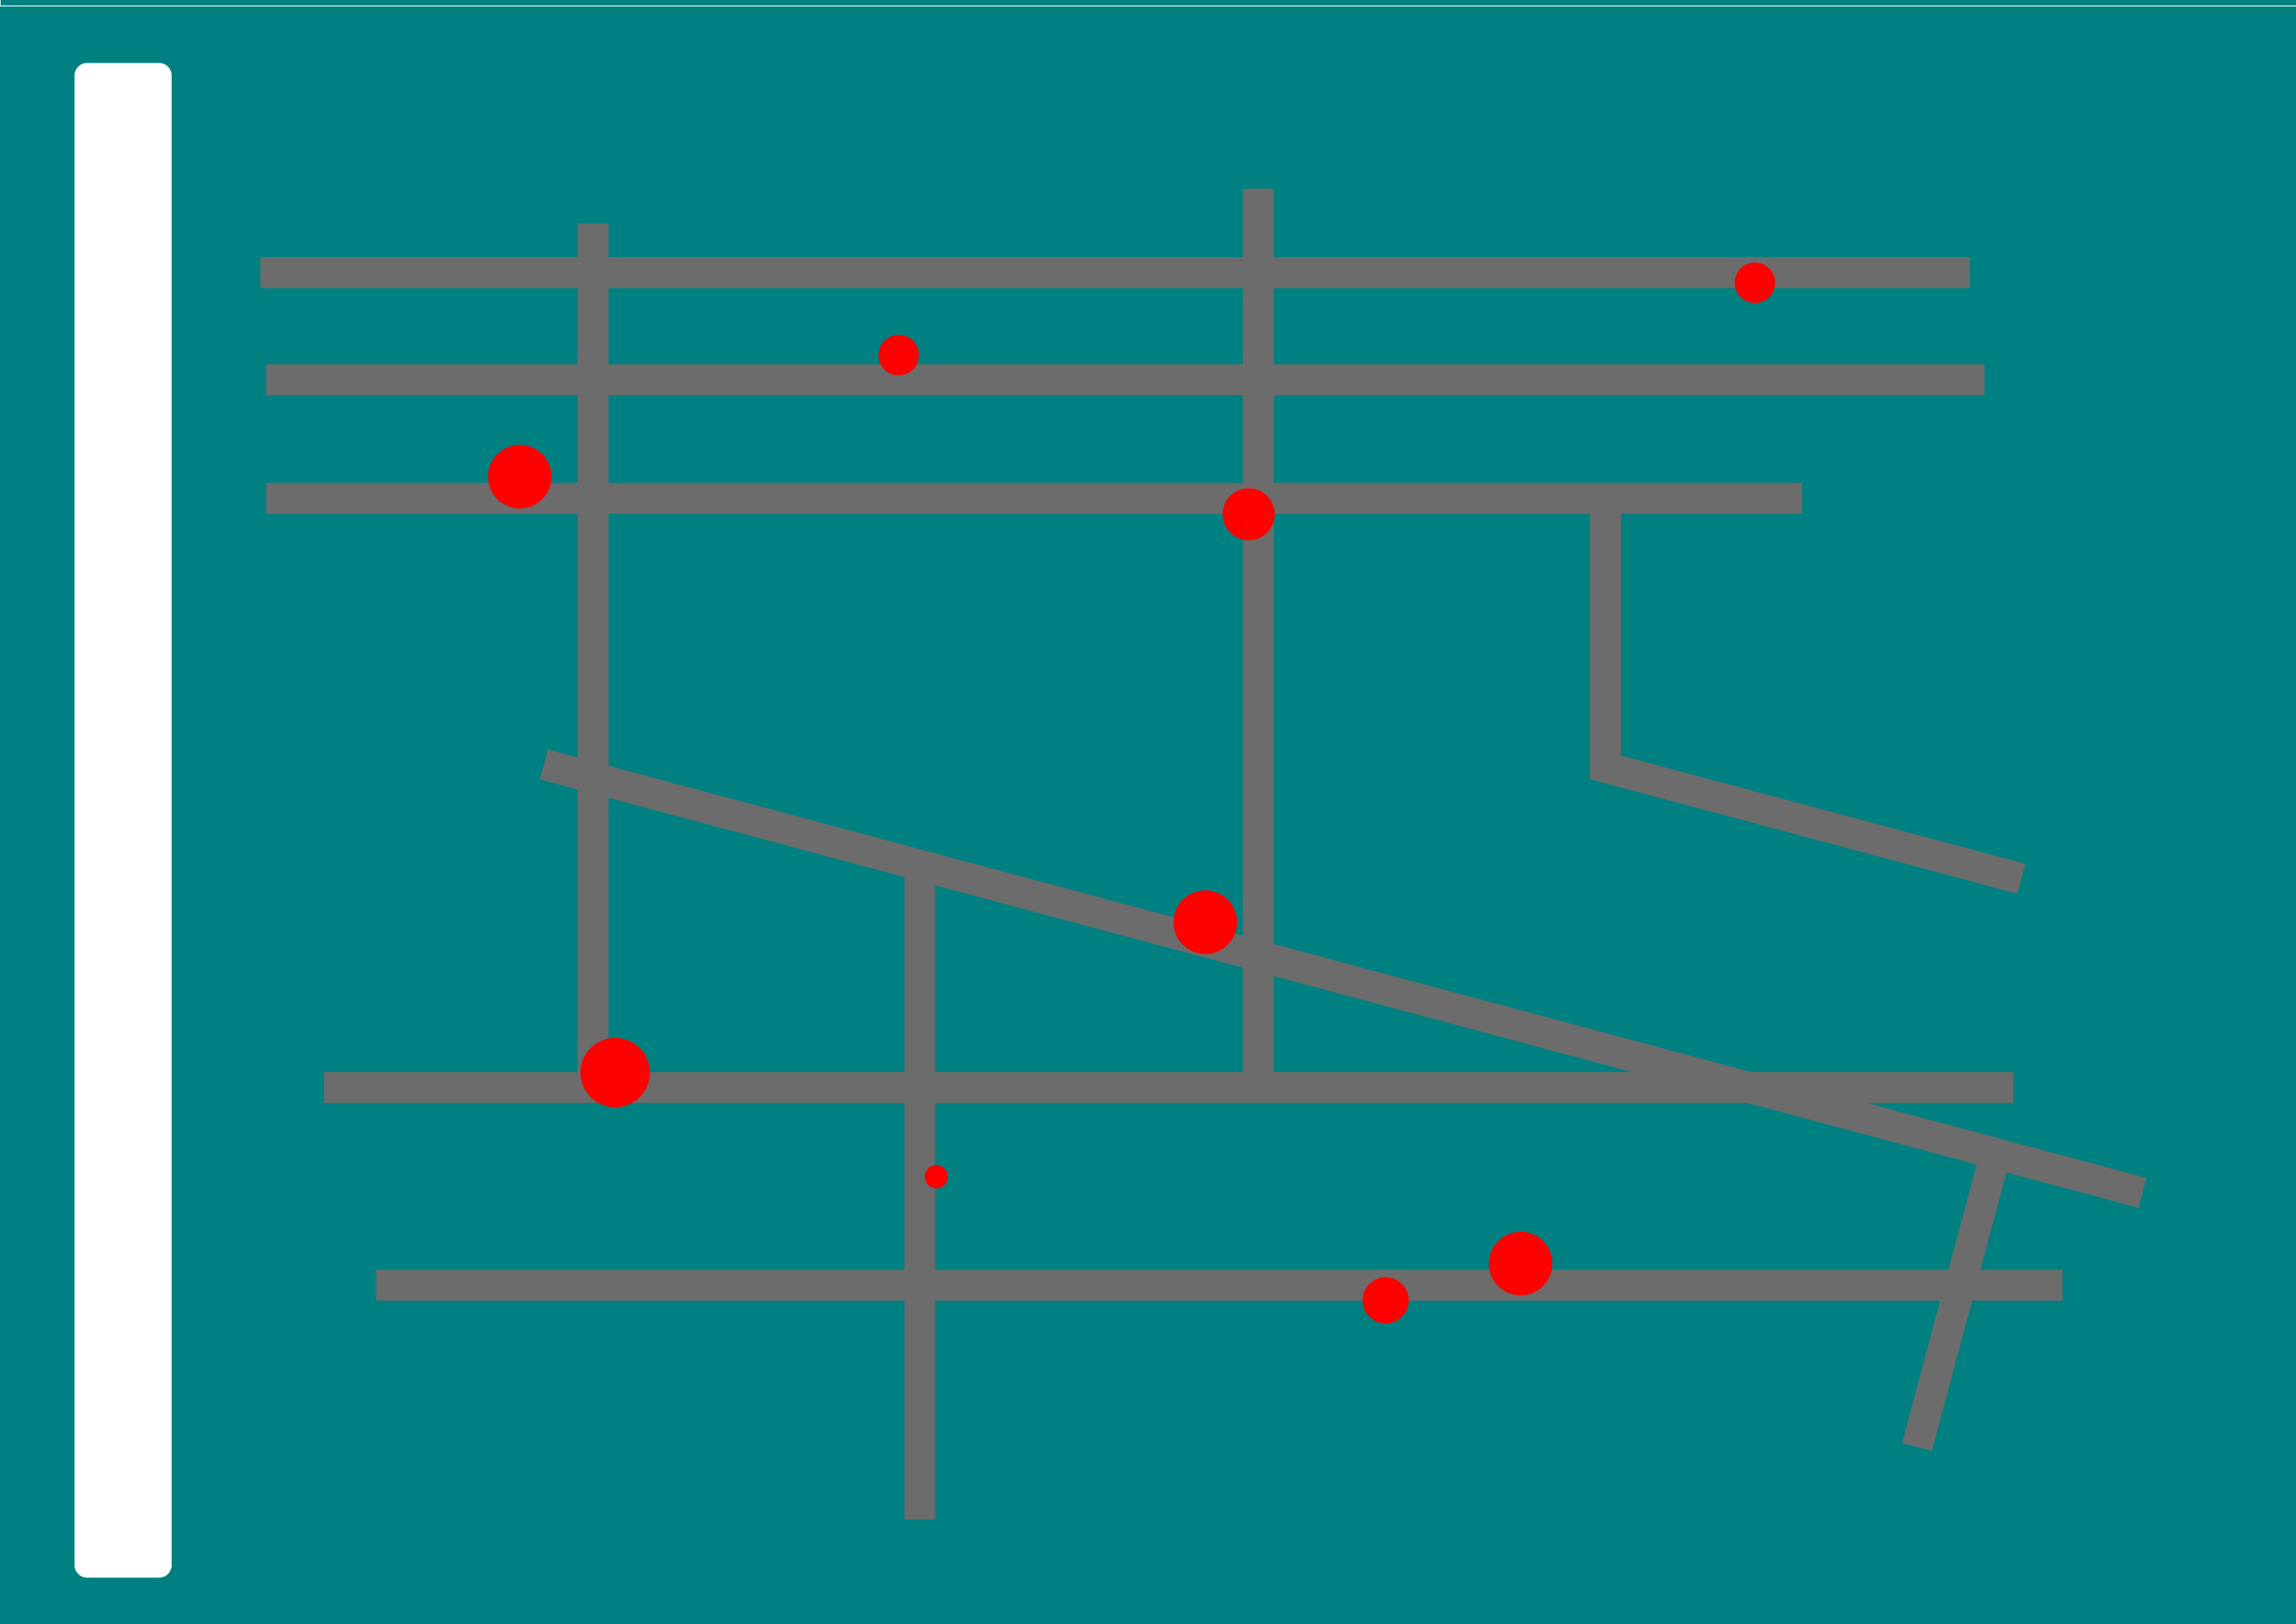
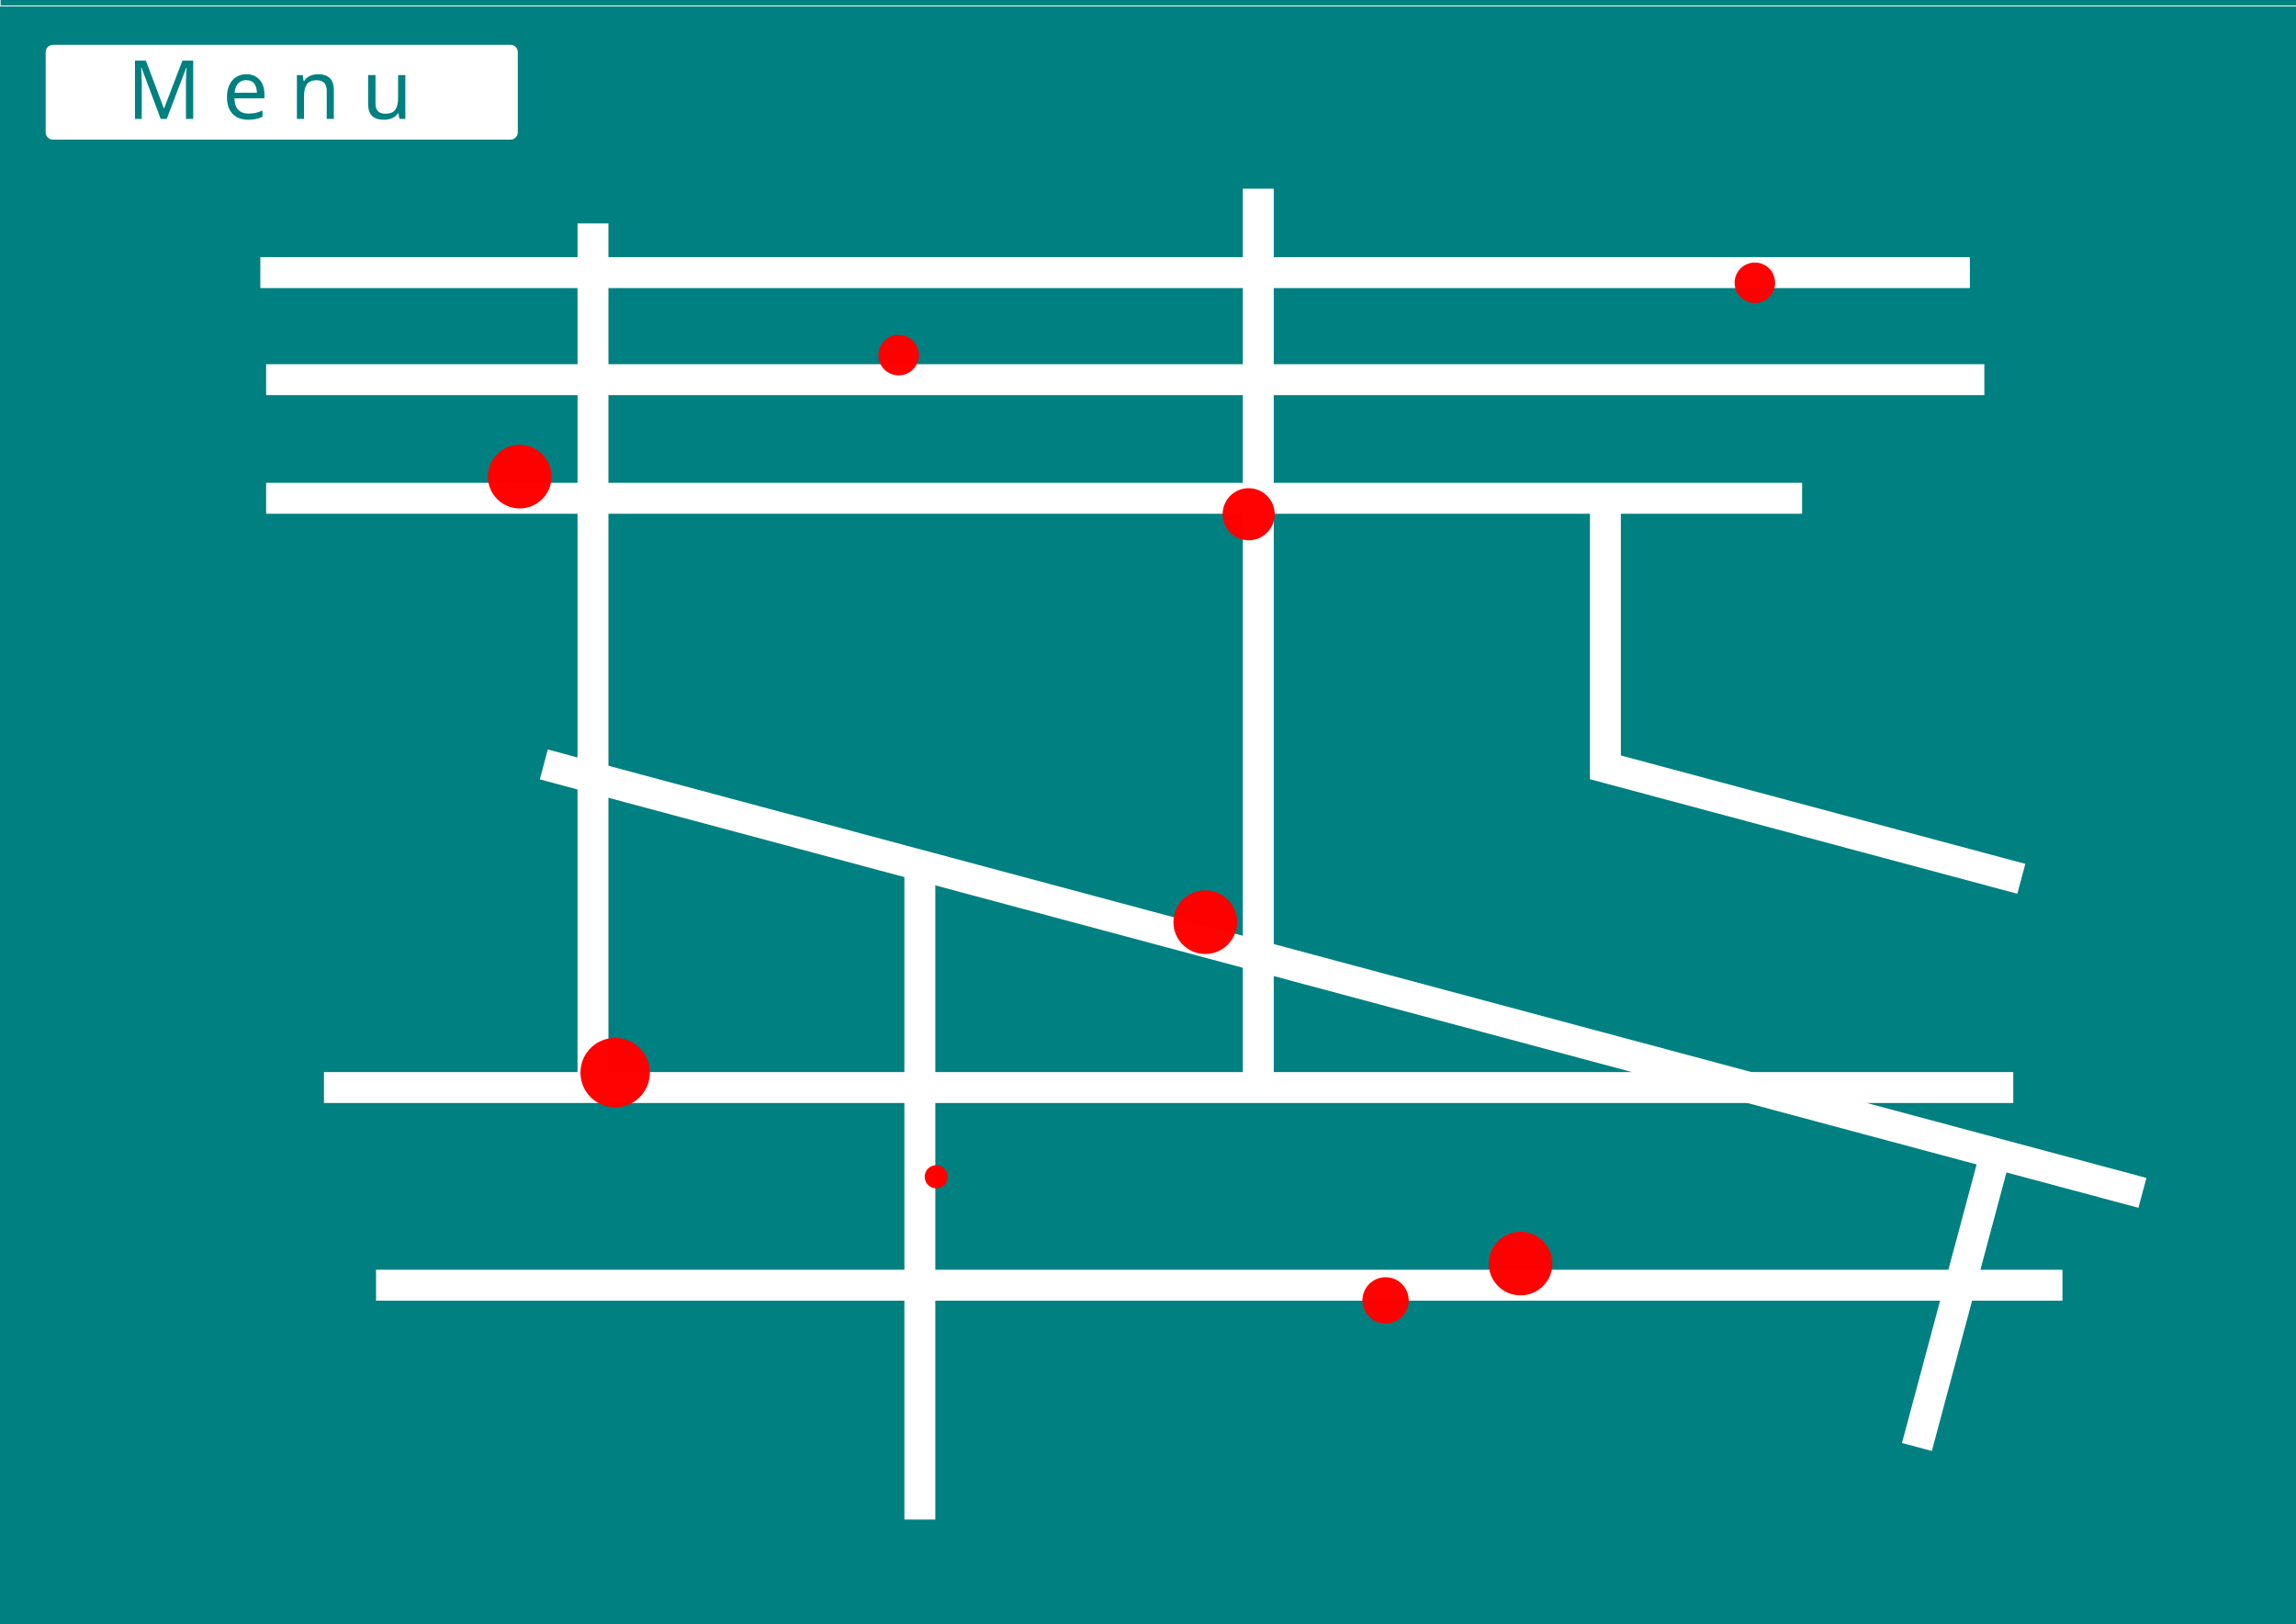
<svg xmlns="http://www.w3.org/2000/svg" width="297mm" height="210mm" viewBox="0 0 297 210" version="1.1" id="svg8">
  <defs id="defs2">
    <marker style="overflow:visible" id="Arrow1Lstart" refX="0.0" refY="0.0" orient="auto">
      <path transform="scale(0.8) translate(12.5,0)" style="fill-rule:evenodd;stroke:#000000;stroke-width:1.0pt" d="M 0.0,0.0 L 5.0,-5.0 L -12.5,0.0 L 5.0,5.0 L 0.0,0.0 z " id="path961" />
    </marker>
  </defs>
  <g id="layer1" transform="translate(0,-87)" style="display:inline">
    <rect style="fill:#008080;fill-opacity:1;stroke:none;stroke-width:0.499;stroke-miterlimit:4;stroke-dasharray:none;stroke-dashoffset:0;stroke-opacity:1" id="rect817" width="299.49" height="212.996" x="0.024" y="87.034" />
    <text xml:space="preserve" style="font-style:normal;font-weight:normal;font-size:22.051px;line-height:1.25;font-family:sans-serif;letter-spacing:0px;word-spacing:0px;fill:none;fill-opacity:1;stroke:#6c6c6c;stroke-width:4;stroke-miterlimit:4;stroke-dasharray:none;stroke-opacity:1" x="52.841" y="205.747" id="text821">
      <tspan id="tspan819" x="52.841" y="205.747" style="fill:none;stroke-width:4;stroke-miterlimit:4;stroke-dasharray:none;stroke:#6c6c6c;stroke-opacity:1;fill-opacity:1">Data</tspan>
    </text>
    <text id="text825" y="205.656" x="206.039" style="font-style:normal;font-weight:normal;font-size:22.051px;line-height:1.25;font-family:sans-serif;letter-spacing:0px;word-spacing:0px;fill:none;fill-opacity:1;stroke:#6c6c6c;stroke-width:4;stroke-miterlimit:4;stroke-dasharray:none;stroke-opacity:1" xml:space="preserve">
      <tspan style="fill:none;stroke-width:4;stroke-miterlimit:4;stroke-dasharray:none;stroke:#6c6c6c;stroke-opacity:1;fill-opacity:1" y="205.656" x="206.039" id="tspan823">Nav</tspan>
    </text>
  </g>
  <g id="layer2">
    <g id="layer1-3" transform="translate(0,-87)" style="display:inline">
      <rect style="fill:#008080;fill-opacity:1;stroke:none;stroke-width:0.499;stroke-miterlimit:4;stroke-dasharray:none;stroke-dashoffset:0;stroke-opacity:1" id="rect817-5" width="299.49" height="212.996" x="0.024" y="87.034" />
      <text xml:space="preserve" style="font-style:normal;font-weight:normal;font-size:22.051px;line-height:1.25;font-family:sans-serif;letter-spacing:0px;word-spacing:0px;fill:none;fill-opacity:1;stroke:#6c6c6c;stroke-width:4;stroke-miterlimit:4;stroke-dasharray:none;stroke-opacity:1" x="52.841" y="205.747" id="text821-6">
        <tspan id="tspan819-2" x="52.841" y="205.747" style="fill:none;fill-opacity:1;stroke:#6c6c6c;stroke-width:4;stroke-miterlimit:4;stroke-dasharray:none;stroke-opacity:1">Data</tspan>
      </text>
      <text id="text825-9" y="205.656" x="206.039" style="font-style:normal;font-weight:normal;font-size:22.051px;line-height:1.25;font-family:sans-serif;letter-spacing:0px;word-spacing:0px;fill:none;fill-opacity:1;stroke:#6c6c6c;stroke-width:4;stroke-miterlimit:4;stroke-dasharray:none;stroke-opacity:1" xml:space="preserve">
        <tspan style="fill:none;fill-opacity:1;stroke:#6c6c6c;stroke-width:4;stroke-miterlimit:4;stroke-dasharray:none;stroke-opacity:1" y="205.656" x="206.039" id="tspan823-1">Nav</tspan>
      </text>
    </g>
    <rect y="0.034" x="0.024" height="212.996" width="299.49" id="rect868-7" style="fill:#008080;fill-opacity:1;stroke:none;stroke-width:0.5;stroke-miterlimit:4;stroke-dasharray:none;stroke-dashoffset:0;stroke-opacity:1" />
    <path id="path872-0" d="m 33.676,35.259 h 221.139" style="fill:none;fill-opacity:1;stroke:#6c6c6c;stroke-width:4;stroke-linecap:butt;stroke-linejoin:miter;stroke-miterlimit:4;stroke-dasharray:none;stroke-opacity:1" />
    <path id="path874-9" d="M 34.424,49.104 H 256.686" style="fill:none;fill-opacity:1;stroke:#6c6c6c;stroke-width:4;stroke-linecap:butt;stroke-linejoin:miter;stroke-miterlimit:4;stroke-dasharray:none;stroke-opacity:1" />
    <path id="path876-3" d="M 34.424,64.445 H 233.112" style="fill:none;fill-opacity:1;stroke:#6c6c6c;stroke-width:4;stroke-linecap:butt;stroke-linejoin:miter;stroke-miterlimit:4;stroke-dasharray:none;stroke-opacity:1" />
    <path id="path878-6" d="M 76.706,28.898 V 141.9" style="fill:none;fill-opacity:1;stroke:#6c6c6c;stroke-width:4;stroke-linecap:butt;stroke-linejoin:miter;stroke-miterlimit:4;stroke-dasharray:none;stroke-opacity:1" />
    <path id="path880-0" d="M 162.767,24.408 V 140.029" style="fill:none;fill-opacity:1;stroke:#6c6c6c;stroke-width:4;stroke-linecap:butt;stroke-linejoin:miter;stroke-miterlimit:4;stroke-dasharray:none;stroke-opacity:1" />
    <path id="path882-6" d="M 70.345,98.869 226.304,140.658 H 41.908" style="fill:none;fill-opacity:1;stroke:#6c6c6c;stroke-width:4;stroke-linecap:butt;stroke-linejoin:miter;stroke-miterlimit:4;stroke-dasharray:none;stroke-opacity:1" />
    <path id="path884-2" d="m 118.988,111.966 v 84.564" style="fill:none;fill-opacity:1;stroke:#6c6c6c;stroke-width:4;stroke-linecap:butt;stroke-linejoin:miter;stroke-miterlimit:4;stroke-dasharray:none;stroke-opacity:1" />
    <path id="path886-6" d="m 260.427,140.658 h -34.124 l 50.833,13.621" style="fill:none;fill-opacity:1;stroke:#6c6c6c;stroke-width:4;stroke-linecap:butt;stroke-linejoin:miter;stroke-miterlimit:4;stroke-dasharray:none;stroke-opacity:1" />
    <path id="path888-1" d="m 258.182,149.009 -10.218,38.135" style="fill:none;fill-opacity:1;stroke:#6c6c6c;stroke-width:4;stroke-linecap:butt;stroke-linejoin:miter;stroke-miterlimit:4;stroke-dasharray:none;stroke-opacity:1" />
    <path id="path890-8" d="M 266.788,166.221 H 48.643" style="fill:none;fill-opacity:1;stroke:#6c6c6c;stroke-width:4;stroke-linecap:butt;stroke-linejoin:miter;stroke-miterlimit:4;stroke-dasharray:none;stroke-opacity:1" />
    <path id="path892-7" d="M 207.668,64.445 V 99.244 L 261.47,113.66" style="fill:none;fill-opacity:1;stroke:#6c6c6c;stroke-width:4;stroke-linecap:butt;stroke-linejoin:miter;stroke-miterlimit:4;stroke-dasharray:none;stroke-opacity:1" />
    <circle r="2.993" cy="168.183" cx="179.231" id="path894-9" style="fill:#ff0000;fill-opacity:0.99;stroke:none;stroke-width:4;stroke-linejoin:round;stroke-miterlimit:4;stroke-dasharray:none;stroke-dashoffset:0;stroke-opacity:1" />
    <circle style="fill:#ff0000;fill-opacity:0.99;stroke:none;stroke-width:5.5;stroke-linejoin:round;stroke-miterlimit:4;stroke-dasharray:none;stroke-dashoffset:0;stroke-opacity:1" id="circle898-2" cx="196.693" cy="163.42" r="4.116" />
    <circle r="4.116" cy="119.268" cx="155.908" id="circle900-0" style="fill:#ff0000;fill-opacity:0.99;stroke:none;stroke-width:5.5;stroke-linejoin:round;stroke-miterlimit:4;stroke-dasharray:none;stroke-dashoffset:0;stroke-opacity:1" />
    <circle style="fill:#ff0000;fill-opacity:0.99;stroke:none;stroke-width:2;stroke-linejoin:round;stroke-miterlimit:4;stroke-dasharray:none;stroke-dashoffset:0;stroke-opacity:1" id="circle902-2" cx="121.109" cy="152.195" r="1.497" />
    <circle style="fill:#ff0000;fill-opacity:0.99;stroke:none;stroke-width:4.5;stroke-linejoin:round;stroke-miterlimit:4;stroke-dasharray:none;stroke-dashoffset:0;stroke-opacity:1" id="circle904-3" cx="161.521" cy="66.509" r="3.368" />
    <circle style="fill:#ff0000;fill-opacity:0.99;stroke:none;stroke-width:5.5;stroke-linejoin:round;stroke-miterlimit:4;stroke-dasharray:none;stroke-dashoffset:0;stroke-opacity:1" id="circle906-7" cx="67.228" cy="61.644" r="4.116" />
    <circle r="2.619" cy="45.929" cx="116.245" id="circle908-5" style="fill:#ff0000;fill-opacity:0.99;stroke:none;stroke-width:3.5;stroke-linejoin:round;stroke-miterlimit:4;stroke-dasharray:none;stroke-dashoffset:0;stroke-opacity:1" />
    <circle style="fill:#ff0000;fill-opacity:0.99;stroke:none;stroke-width:3.5;stroke-linejoin:round;stroke-miterlimit:4;stroke-dasharray:none;stroke-dashoffset:0;stroke-opacity:1" id="circle910-9" cx="227.002" cy="36.574" r="2.619" />
    <circle r="4.49" cy="138.725" cx="79.576" id="circle912-2" style="fill:#ff0000;fill-opacity:0.99;stroke:none;stroke-width:6;stroke-linejoin:round;stroke-miterlimit:4;stroke-dasharray:none;stroke-dashoffset:0;stroke-opacity:1" />
    <rect y="12.263" x="13.234" height="187.667" width="62.318" id="rect870-2" style="fill:#008080;fill-opacity:1;stroke:#ffffff;stroke-width:4;stroke-linejoin:round;stroke-miterlimit:4;stroke-dasharray:none;stroke-dashoffset:0;stroke-opacity:1" />
    <rect y="12.06" x="63.236" height="187.869" width="12.316" id="rect933" style="fill:#ffffff;fill-opacity:0.99;stroke:none;stroke-width:4;stroke-linejoin:round;stroke-miterlimit:4;stroke-dasharray:none;stroke-dashoffset:0;stroke-opacity:1" />
    <text id="text937" y="25.712" x="17.431" style="font-style:normal;font-weight:normal;font-size:10.583px;line-height:1.25;font-family:sans-serif;letter-spacing:0px;word-spacing:0px;fill:#ffffff;fill-opacity:1;stroke:none;stroke-width:0.265" xml:space="preserve">
      <tspan style="fill:#ffffff;stroke-width:0.265" y="25.712" x="17.431" id="tspan935">Settings</tspan>
    </text>
    <text id="text941" y="61.142" x="29.266" style="font-style:normal;font-weight:normal;font-size:6.35px;line-height:1.25;font-family:sans-serif;letter-spacing:0px;word-spacing:0px;fill:#ffffff;fill-opacity:1;stroke:none;stroke-width:0.265" xml:space="preserve">
      <tspan style="font-size:6.35px;fill:#ffffff;stroke-width:0.265" y="61.142" x="29.266" id="tspan939">Heatmap</tspan>
    </text>
    <text xml:space="preserve" style="font-style:normal;font-weight:normal;font-size:6.35px;line-height:1.25;font-family:sans-serif;letter-spacing:0px;word-spacing:0px;fill:#ffffff;fill-opacity:1;stroke:none;stroke-width:0.265" x="29.266" y="68.021" id="text945">
      <tspan id="tspan955" x="29.266" y="68.021" style="font-size:6.35px;fill:#ffffff;stroke-width:0.265">Bar Graph</tspan>
    </text>
    <text id="text949" y="91.304" x="29.266" style="font-style:normal;font-weight:normal;font-size:6.35px;line-height:1.25;font-family:sans-serif;letter-spacing:0px;word-spacing:0px;fill:#ffffff;fill-opacity:1;stroke:none;stroke-width:0.265" xml:space="preserve">
      <tspan style="font-size:6.35px;fill:#ffffff;stroke-width:0.265" y="91.304" x="29.266" id="tspan947">Data C</tspan>
    </text>
    <text xml:space="preserve" style="font-style:normal;font-weight:normal;font-size:6.35px;line-height:1.25;font-family:sans-serif;letter-spacing:0px;word-spacing:0px;fill:#ffffff;fill-opacity:1;stroke:none;stroke-width:0.265" x="29.266" y="98.712" id="text953">
      <tspan id="tspan951" x="29.266" y="98.712" style="font-size:6.35px;fill:#ffffff;stroke-width:0.265">Data D</tspan>
    </text>
    <rect y="86.831" x="21.264" height="4.49" width="4.49" id="rect959" style="fill:#ffffff;fill-opacity:0.99;stroke:none;stroke-width:4;stroke-linejoin:round;stroke-miterlimit:4;stroke-dasharray:none;stroke-dashoffset:0;stroke-opacity:1" />
    <rect style="fill:#ffffff;fill-opacity:0.99;stroke:none;stroke-width:4;stroke-linejoin:round;stroke-miterlimit:4;stroke-dasharray:none;stroke-dashoffset:0;stroke-opacity:1" id="rect1231" width="4.49" height="4.49" x="21.264" y="94.24" />
    <circle r="2.619" cy="58.394" cx="23.445" id="path1233" style="fill:#ffffff;fill-opacity:0.99;stroke:none;stroke-width:3.111;stroke-linejoin:round;stroke-miterlimit:4;stroke-dasharray:none;stroke-dashoffset:0;stroke-opacity:1" />
    <circle style="fill:#ffffff;fill-opacity:0.99;stroke:none;stroke-width:3.111;stroke-linejoin:round;stroke-miterlimit:4;stroke-dasharray:none;stroke-dashoffset:0;stroke-opacity:1" id="circle1235" cx="23.445" cy="65.802" r="2.619" />
    <circle r="1.123" cy="58.613" cx="23.573" id="path1237" style="fill:#000000;fill-opacity:0.99;stroke:none;stroke-width:2.4;stroke-linejoin:round;stroke-miterlimit:4;stroke-dasharray:none;stroke-dashoffset:0;stroke-opacity:1" />
    <text id="text1241" y="151.179" x="39.254" style="font-style:normal;font-weight:normal;font-size:8.105px;line-height:1.25;font-family:sans-serif;text-align:center;letter-spacing:0px;word-spacing:0px;text-anchor:middle;fill:#ffffff;fill-opacity:1;stroke:none;stroke-width:0.203" xml:space="preserve">
      <tspan style="text-align:center;text-anchor:middle;fill:#ffffff;stroke-width:0.203" y="151.179" x="39.254" id="tspan1239">more</tspan>
      <tspan id="tspan1243" style="text-align:center;text-anchor:middle;fill:#ffffff;stroke-width:0.203" y="161.31" x="39.254">examples</tspan>
    </text>
    <rect style="fill:#008080;fill-opacity:1;stroke:none;stroke-width:0.5;stroke-miterlimit:4;stroke-dasharray:none;stroke-dashoffset:0;stroke-opacity:1" id="rect868" width="299.49" height="212.996" x="0.024" y="0.034" />
-     <rect style="fill:#ffffff;fill-opacity:1;stroke:#ffffff;stroke-width:3.226;stroke-linejoin:round;stroke-miterlimit:4;stroke-dasharray:none;stroke-dashoffset:0;stroke-opacity:1" id="rect870" width="9.325" height="192.672" x="11.261" y="9.76" />
-     <path style="fill:none;stroke:#6c6c6c;stroke-width:4;stroke-linecap:butt;stroke-linejoin:miter;stroke-opacity:1;stroke-miterlimit:4;stroke-dasharray:none;fill-opacity:1" d="m 33.676,35.259 h 221.139" id="path872" />
-     <path style="fill:none;stroke:#6c6c6c;stroke-width:4;stroke-linecap:butt;stroke-linejoin:miter;stroke-opacity:1;stroke-miterlimit:4;stroke-dasharray:none;fill-opacity:1" d="M 34.424,49.104 H 256.686" id="path874" />
-     <path style="fill:none;stroke:#6c6c6c;stroke-width:4;stroke-linecap:butt;stroke-linejoin:miter;stroke-opacity:1;stroke-miterlimit:4;stroke-dasharray:none;fill-opacity:1" d="M 34.424,64.445 H 233.112" id="path876" />
-     <path style="fill:none;stroke:#6c6c6c;stroke-width:4;stroke-linecap:butt;stroke-linejoin:miter;stroke-opacity:1;stroke-miterlimit:4;stroke-dasharray:none;fill-opacity:1" d="M 76.706,28.898 V 141.9" id="path878" />
-     <path style="fill:none;stroke:#6c6c6c;stroke-width:4;stroke-linecap:butt;stroke-linejoin:miter;stroke-opacity:1;stroke-miterlimit:4;stroke-dasharray:none;fill-opacity:1" d="M 162.767,24.408 V 140.029" id="path880" />
-     <path style="fill:none;stroke:#6c6c6c;stroke-width:4;stroke-linecap:butt;stroke-linejoin:miter;stroke-opacity:1;stroke-miterlimit:4;stroke-dasharray:none;fill-opacity:1" d="m 70.345,98.869 155.958,41.789 -184.396,0" id="path882" />
-     <path style="fill:none;stroke:#6c6c6c;stroke-width:4;stroke-linecap:butt;stroke-linejoin:miter;stroke-opacity:1;stroke-miterlimit:4;stroke-dasharray:none;fill-opacity:1" d="m 118.988,111.966 v 84.564" id="path884" />
-     <path style="fill:none;stroke:#6c6c6c;stroke-width:4;stroke-linecap:butt;stroke-linejoin:miter;stroke-opacity:1;stroke-miterlimit:4;stroke-dasharray:none;fill-opacity:1" d="m 260.427,140.658 h -34.124 l 50.833,13.621" id="path886" />
-     <path style="fill:none;stroke:#6c6c6c;stroke-width:4;stroke-linecap:butt;stroke-linejoin:miter;stroke-opacity:1;stroke-miterlimit:4;stroke-dasharray:none;fill-opacity:1" d="m 258.182,149.009 -10.218,38.135" id="path888" />
-     <path style="fill:none;stroke:#6c6c6c;stroke-width:4;stroke-linecap:butt;stroke-linejoin:miter;stroke-opacity:1;stroke-miterlimit:4;stroke-dasharray:none;fill-opacity:1" d="M 266.788,166.221 H 48.643" id="path890" />
-     <path style="fill:none;stroke:#6c6c6c;stroke-width:4;stroke-linecap:butt;stroke-linejoin:miter;stroke-opacity:1;stroke-miterlimit:4;stroke-dasharray:none;fill-opacity:1" d="M 207.668,64.445 V 99.244 L 261.47,113.66" id="path892" />
+     <rect style="fill:#ffffff;fill-opacity:1;stroke:#ffffff;stroke-width:1.886;stroke-linejoin:round;stroke-miterlimit:4;stroke-dasharray:none;stroke-dashoffset:0;stroke-opacity:1" id="rect870" width="10.371" height="59.184" x="-17.112" y="6.853" transform="rotate(-90)" />
+     <path style="fill:none;stroke:#ffffff;stroke-width:4;stroke-linecap:butt;stroke-linejoin:miter;stroke-opacity:1;stroke-miterlimit:4;stroke-dasharray:none;fill-opacity:1" d="m 33.676,35.259 h 221.139" id="path872" />
+     <path style="fill:none;stroke:#ffffff;stroke-width:4;stroke-linecap:butt;stroke-linejoin:miter;stroke-opacity:1;stroke-miterlimit:4;stroke-dasharray:none;fill-opacity:1" d="M 34.424,49.104 H 256.686" id="path874" />
+     <path style="fill:none;stroke:#ffffff;stroke-width:4;stroke-linecap:butt;stroke-linejoin:miter;stroke-opacity:1;stroke-miterlimit:4;stroke-dasharray:none;fill-opacity:1" d="M 34.424,64.445 H 233.112" id="path876" />
+     <path style="fill:none;stroke:#ffffff;stroke-width:4;stroke-linecap:butt;stroke-linejoin:miter;stroke-opacity:1;stroke-miterlimit:4;stroke-dasharray:none;fill-opacity:1" d="M 76.706,28.898 V 141.9" id="path878" />
+     <path style="fill:none;stroke:#ffffff;stroke-width:4;stroke-linecap:butt;stroke-linejoin:miter;stroke-opacity:1;stroke-miterlimit:4;stroke-dasharray:none;fill-opacity:1" d="M 162.767,24.408 V 140.029" id="path880" />
+     <path style="fill:none;stroke:#ffffff;stroke-width:4;stroke-linecap:butt;stroke-linejoin:miter;stroke-opacity:1;stroke-miterlimit:4;stroke-dasharray:none;fill-opacity:1" d="m 70.345,98.869 155.958,41.789 -184.396,0" id="path882" />
+     <path style="fill:none;stroke:#ffffff;stroke-width:4;stroke-linecap:butt;stroke-linejoin:miter;stroke-opacity:1;stroke-miterlimit:4;stroke-dasharray:none;fill-opacity:1" d="m 118.988,111.966 v 84.564" id="path884" />
+     <path style="fill:none;stroke:#ffffff;stroke-width:4;stroke-linecap:butt;stroke-linejoin:miter;stroke-opacity:1;stroke-miterlimit:4;stroke-dasharray:none;fill-opacity:1" d="m 260.427,140.658 h -34.124 l 50.833,13.621" id="path886" />
+     <path style="fill:none;stroke:#ffffff;stroke-width:4;stroke-linecap:butt;stroke-linejoin:miter;stroke-opacity:1;stroke-miterlimit:4;stroke-dasharray:none;fill-opacity:1" d="m 258.182,149.009 -10.218,38.135" id="path888" />
+     <path style="fill:none;stroke:#ffffff;stroke-width:4;stroke-linecap:butt;stroke-linejoin:miter;stroke-opacity:1;stroke-miterlimit:4;stroke-dasharray:none;fill-opacity:1" d="M 266.788,166.221 H 48.643" id="path890" />
+     <path style="fill:none;stroke:#ffffff;stroke-width:4;stroke-linecap:butt;stroke-linejoin:miter;stroke-opacity:1;stroke-miterlimit:4;stroke-dasharray:none;fill-opacity:1" d="M 207.668,64.445 V 99.244 L 261.47,113.66" id="path892" />
    <circle style="fill:#ff0000;fill-opacity:0.99;stroke:none;stroke-width:4;stroke-linejoin:round;stroke-miterlimit:4;stroke-dasharray:none;stroke-dashoffset:0;stroke-opacity:1" id="path894" cx="179.231" cy="168.183" r="2.993" />
    <circle r="4.116" cy="163.42" cx="196.693" id="circle898" style="fill:#ff0000;fill-opacity:0.99;stroke:none;stroke-width:5.5;stroke-linejoin:round;stroke-miterlimit:4;stroke-dasharray:none;stroke-dashoffset:0;stroke-opacity:1" />
    <circle style="fill:#ff0000;fill-opacity:0.99;stroke:none;stroke-width:5.5;stroke-linejoin:round;stroke-miterlimit:4;stroke-dasharray:none;stroke-dashoffset:0;stroke-opacity:1" id="circle900" cx="155.908" cy="119.268" r="4.116" />
    <circle r="1.497" cy="152.195" cx="121.109" id="circle902" style="fill:#ff0000;fill-opacity:0.99;stroke:none;stroke-width:2;stroke-linejoin:round;stroke-miterlimit:4;stroke-dasharray:none;stroke-dashoffset:0;stroke-opacity:1" />
    <circle r="3.368" cy="66.509" cx="161.521" id="circle904" style="fill:#ff0000;fill-opacity:0.99;stroke:none;stroke-width:4.5;stroke-linejoin:round;stroke-miterlimit:4;stroke-dasharray:none;stroke-dashoffset:0;stroke-opacity:1" />
    <circle r="4.116" cy="61.644" cx="67.228" id="circle906" style="fill:#ff0000;fill-opacity:0.99;stroke:none;stroke-width:5.5;stroke-linejoin:round;stroke-miterlimit:4;stroke-dasharray:none;stroke-dashoffset:0;stroke-opacity:1" />
    <circle style="fill:#ff0000;fill-opacity:0.99;stroke:none;stroke-width:3.5;stroke-linejoin:round;stroke-miterlimit:4;stroke-dasharray:none;stroke-dashoffset:0;stroke-opacity:1" id="circle908" cx="116.245" cy="45.929" r="2.619" />
    <circle r="2.619" cy="36.574" cx="227.002" id="circle910" style="fill:#ff0000;fill-opacity:0.99;stroke:none;stroke-width:3.5;stroke-linejoin:round;stroke-miterlimit:4;stroke-dasharray:none;stroke-dashoffset:0;stroke-opacity:1" />
    <circle style="fill:#ff0000;fill-opacity:0.99;stroke:none;stroke-width:6;stroke-linejoin:round;stroke-miterlimit:4;stroke-dasharray:none;stroke-dashoffset:0;stroke-opacity:1" id="circle912" cx="79.576" cy="138.725" r="4.49" />
-     <g id="g4849">
-       <rect style="fill:#008080;fill-opacity:1;stroke:#fffffa;stroke-width:0.115;stroke-miterlimit:4;stroke-dasharray:none;stroke-dashoffset:0;stroke-opacity:0.992" id="rect2907" width="299.49" height="11.315" x="0.024" y="-10.549" />
-       <text id="text2911" y="-0.495" x="2.14" style="font-style:normal;font-weight:normal;font-size:10.583px;line-height:1.25;font-family:sans-serif;letter-spacing:0px;word-spacing:0px;fill:#fffffd;fill-opacity:1;stroke:none;stroke-width:0.265;" xml:space="preserve">
-         <tspan style="stroke-width:0.265;fill:#fffffd;fill-opacity:1;" y="-0.495" x="2.14" id="tspan2909">File</tspan>
-       </text>
-       <text xml:space="preserve" style="font-style:normal;font-weight:normal;font-size:10.583px;line-height:1.25;font-family:sans-serif;letter-spacing:0px;word-spacing:0px;fill:#fffffd;fill-opacity:1;stroke:none;stroke-width:0.265;" x="23.307" y="-0.495" id="text2915">
-         <tspan id="tspan2913" x="23.307" y="-0.495" style="stroke-width:0.265;fill:#fffffd;fill-opacity:1;">Mode</tspan>
-       </text>
-     </g>
+     <rect y="-10.549" x="0.024" height="11.315" width="299.49" id="rect2907" style="fill:#008080;fill-opacity:1;stroke:#fffffa;stroke-width:0.115;stroke-miterlimit:4;stroke-dasharray:none;stroke-dashoffset:0;stroke-opacity:0.992" />
+     <text xml:space="preserve" style="font-style:normal;font-weight:normal;font-size:10.583px;line-height:1.25;font-family:sans-serif;letter-spacing:0px;word-spacing:0px;fill:#fffffd;fill-opacity:1;stroke:none;stroke-width:0.265" x="2.14" y="-0.495" id="text2911">
+       <tspan id="tspan2909" x="2.14" y="-0.495" style="fill:#fffffd;fill-opacity:1;stroke-width:0.265">File</tspan>
+     </text>
+     <text id="text2915" y="-0.495" x="23.307" style="font-style:normal;font-weight:normal;font-size:10.583px;line-height:1.25;font-family:sans-serif;letter-spacing:0px;word-spacing:0px;fill:#fffffd;fill-opacity:1;stroke:none;stroke-width:0.265" xml:space="preserve">
+       <tspan style="fill:#fffffd;fill-opacity:1;stroke-width:0.265" y="-0.495" x="23.307" id="tspan2913">Mode</tspan>
+     </text>
+     <text xml:space="preserve" style="font-style:normal;font-weight:normal;font-size:10.583px;line-height:1.25;font-family:sans-serif;letter-spacing:0px;word-spacing:0px;fill:#008080;fill-opacity:1;stroke:none;stroke-width:0.265" x="16.428" y="15.38" id="text3545">
+       <tspan id="tspan3543" x="16.428" y="15.38" style="fill:#008080;fill-opacity:1;stroke-width:0.265">M e n u</tspan>
+     </text>
  </g>
</svg>
